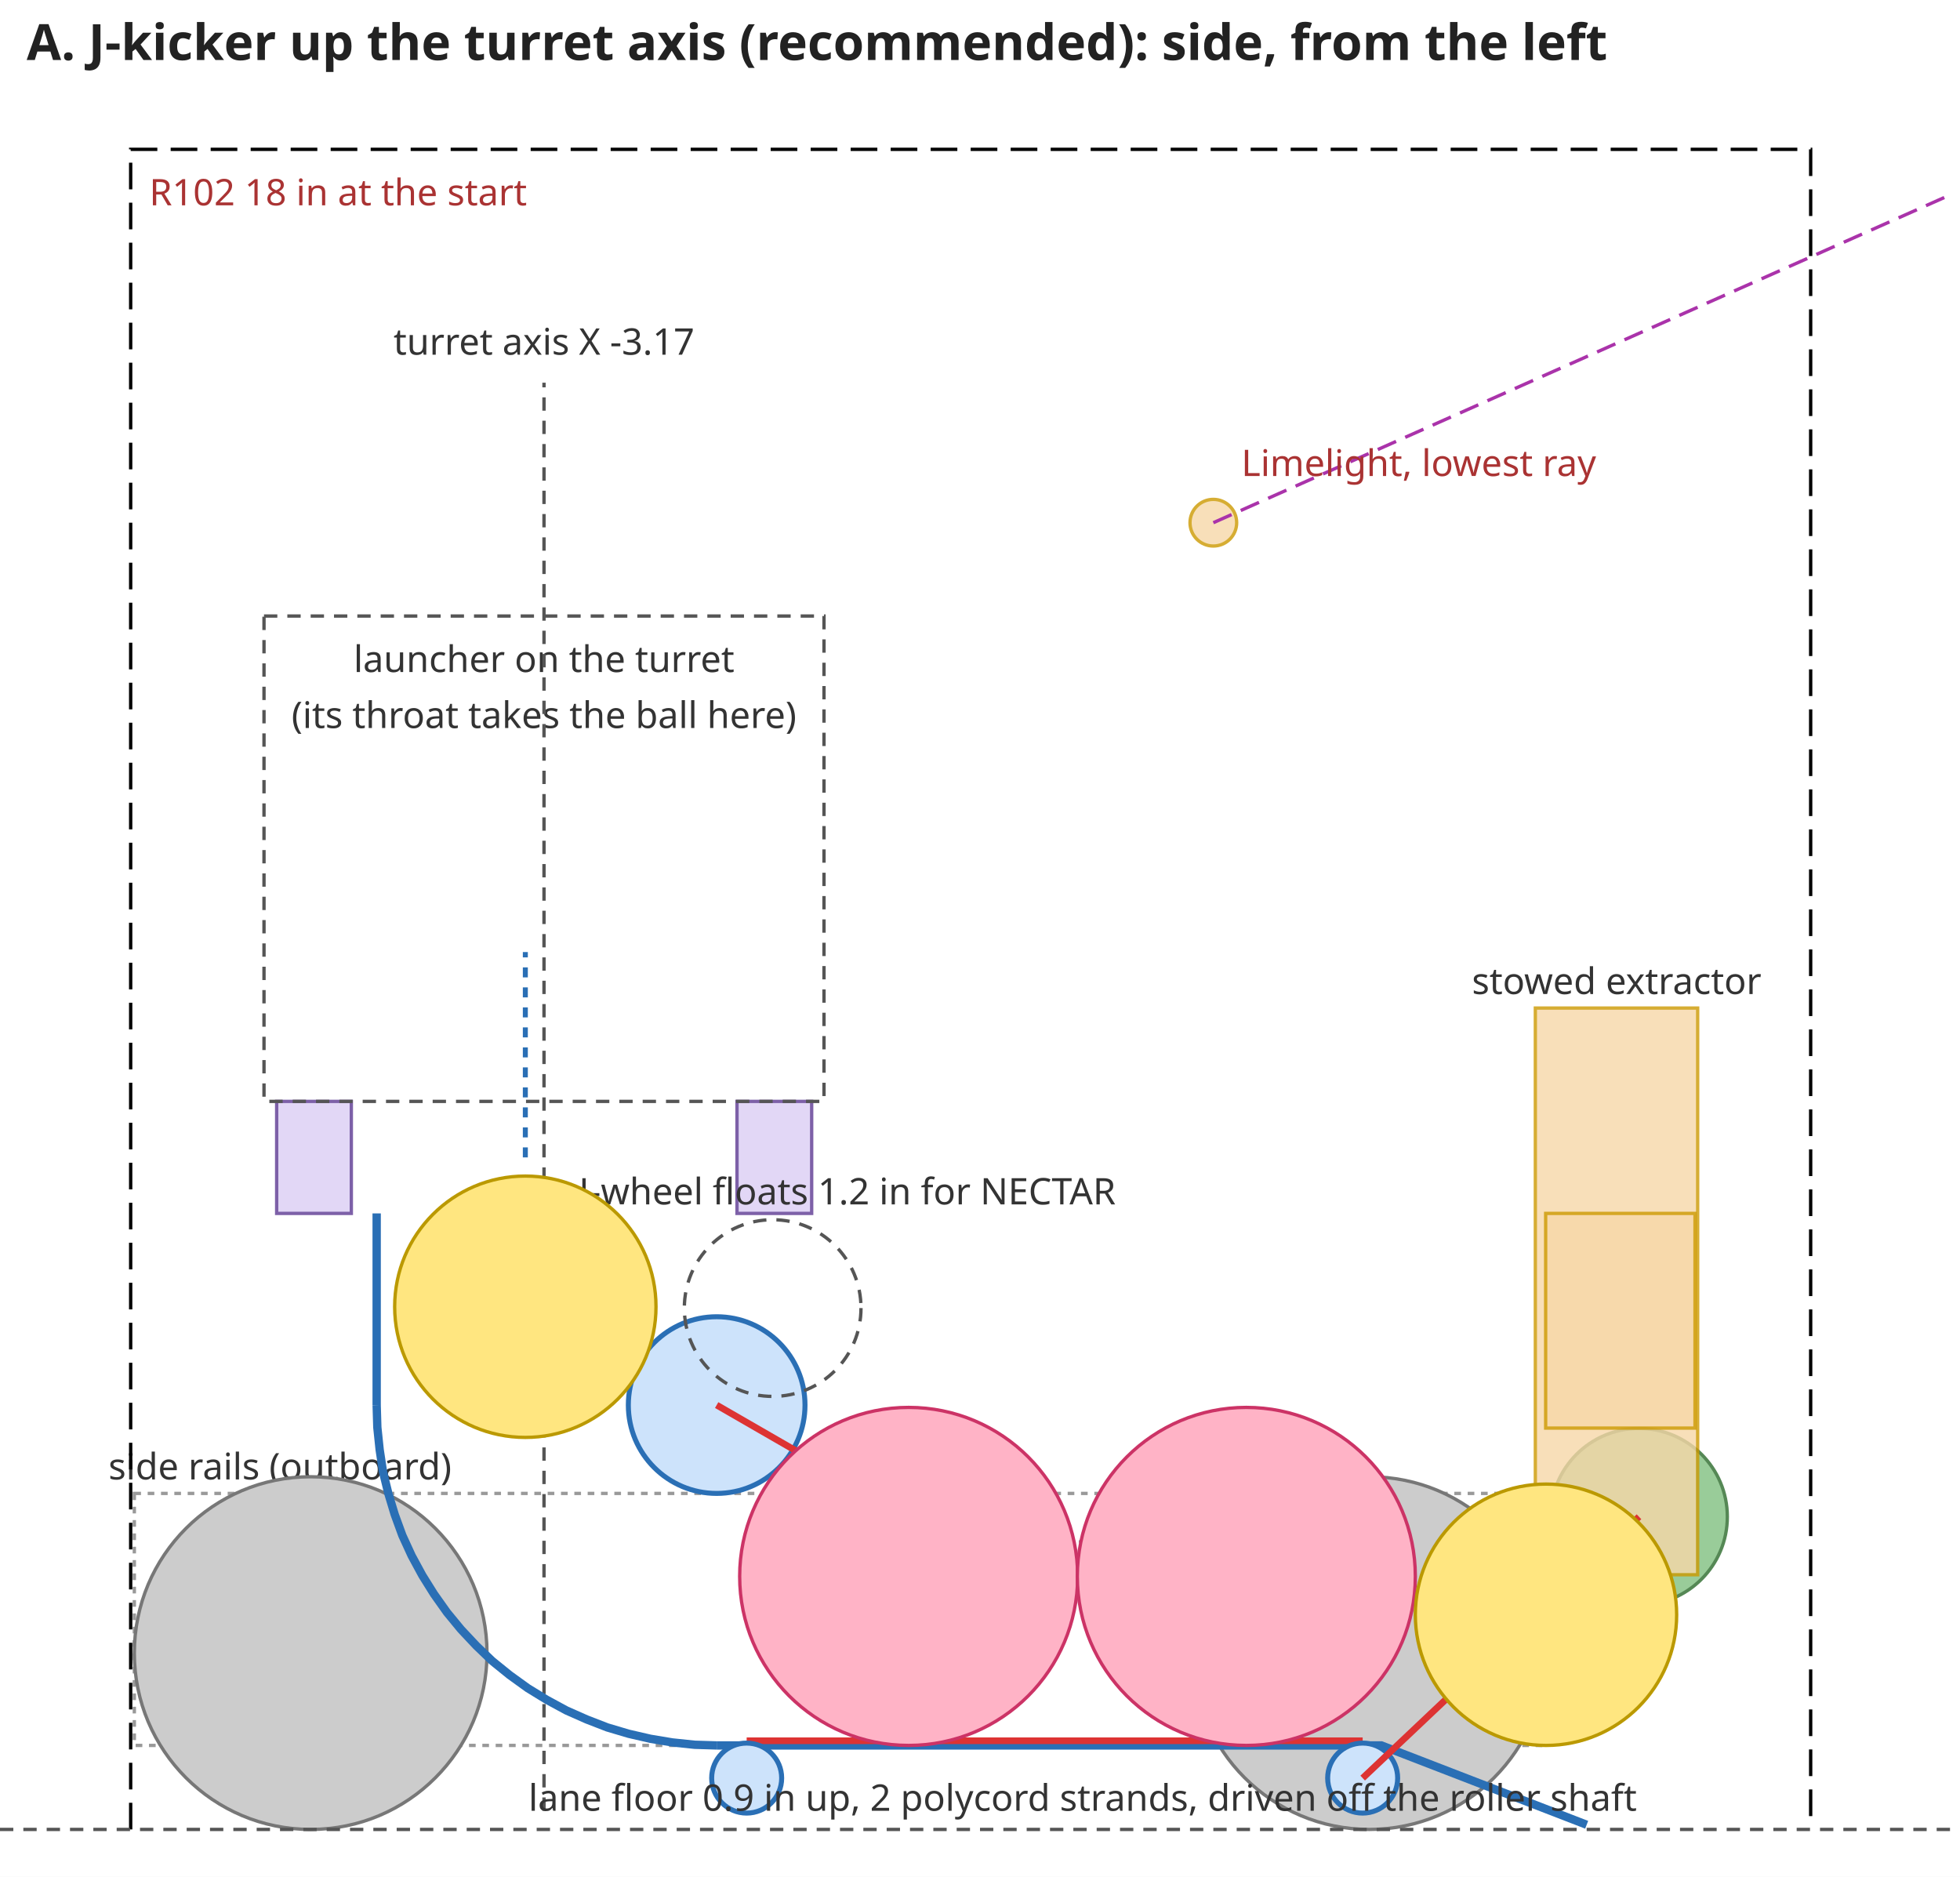
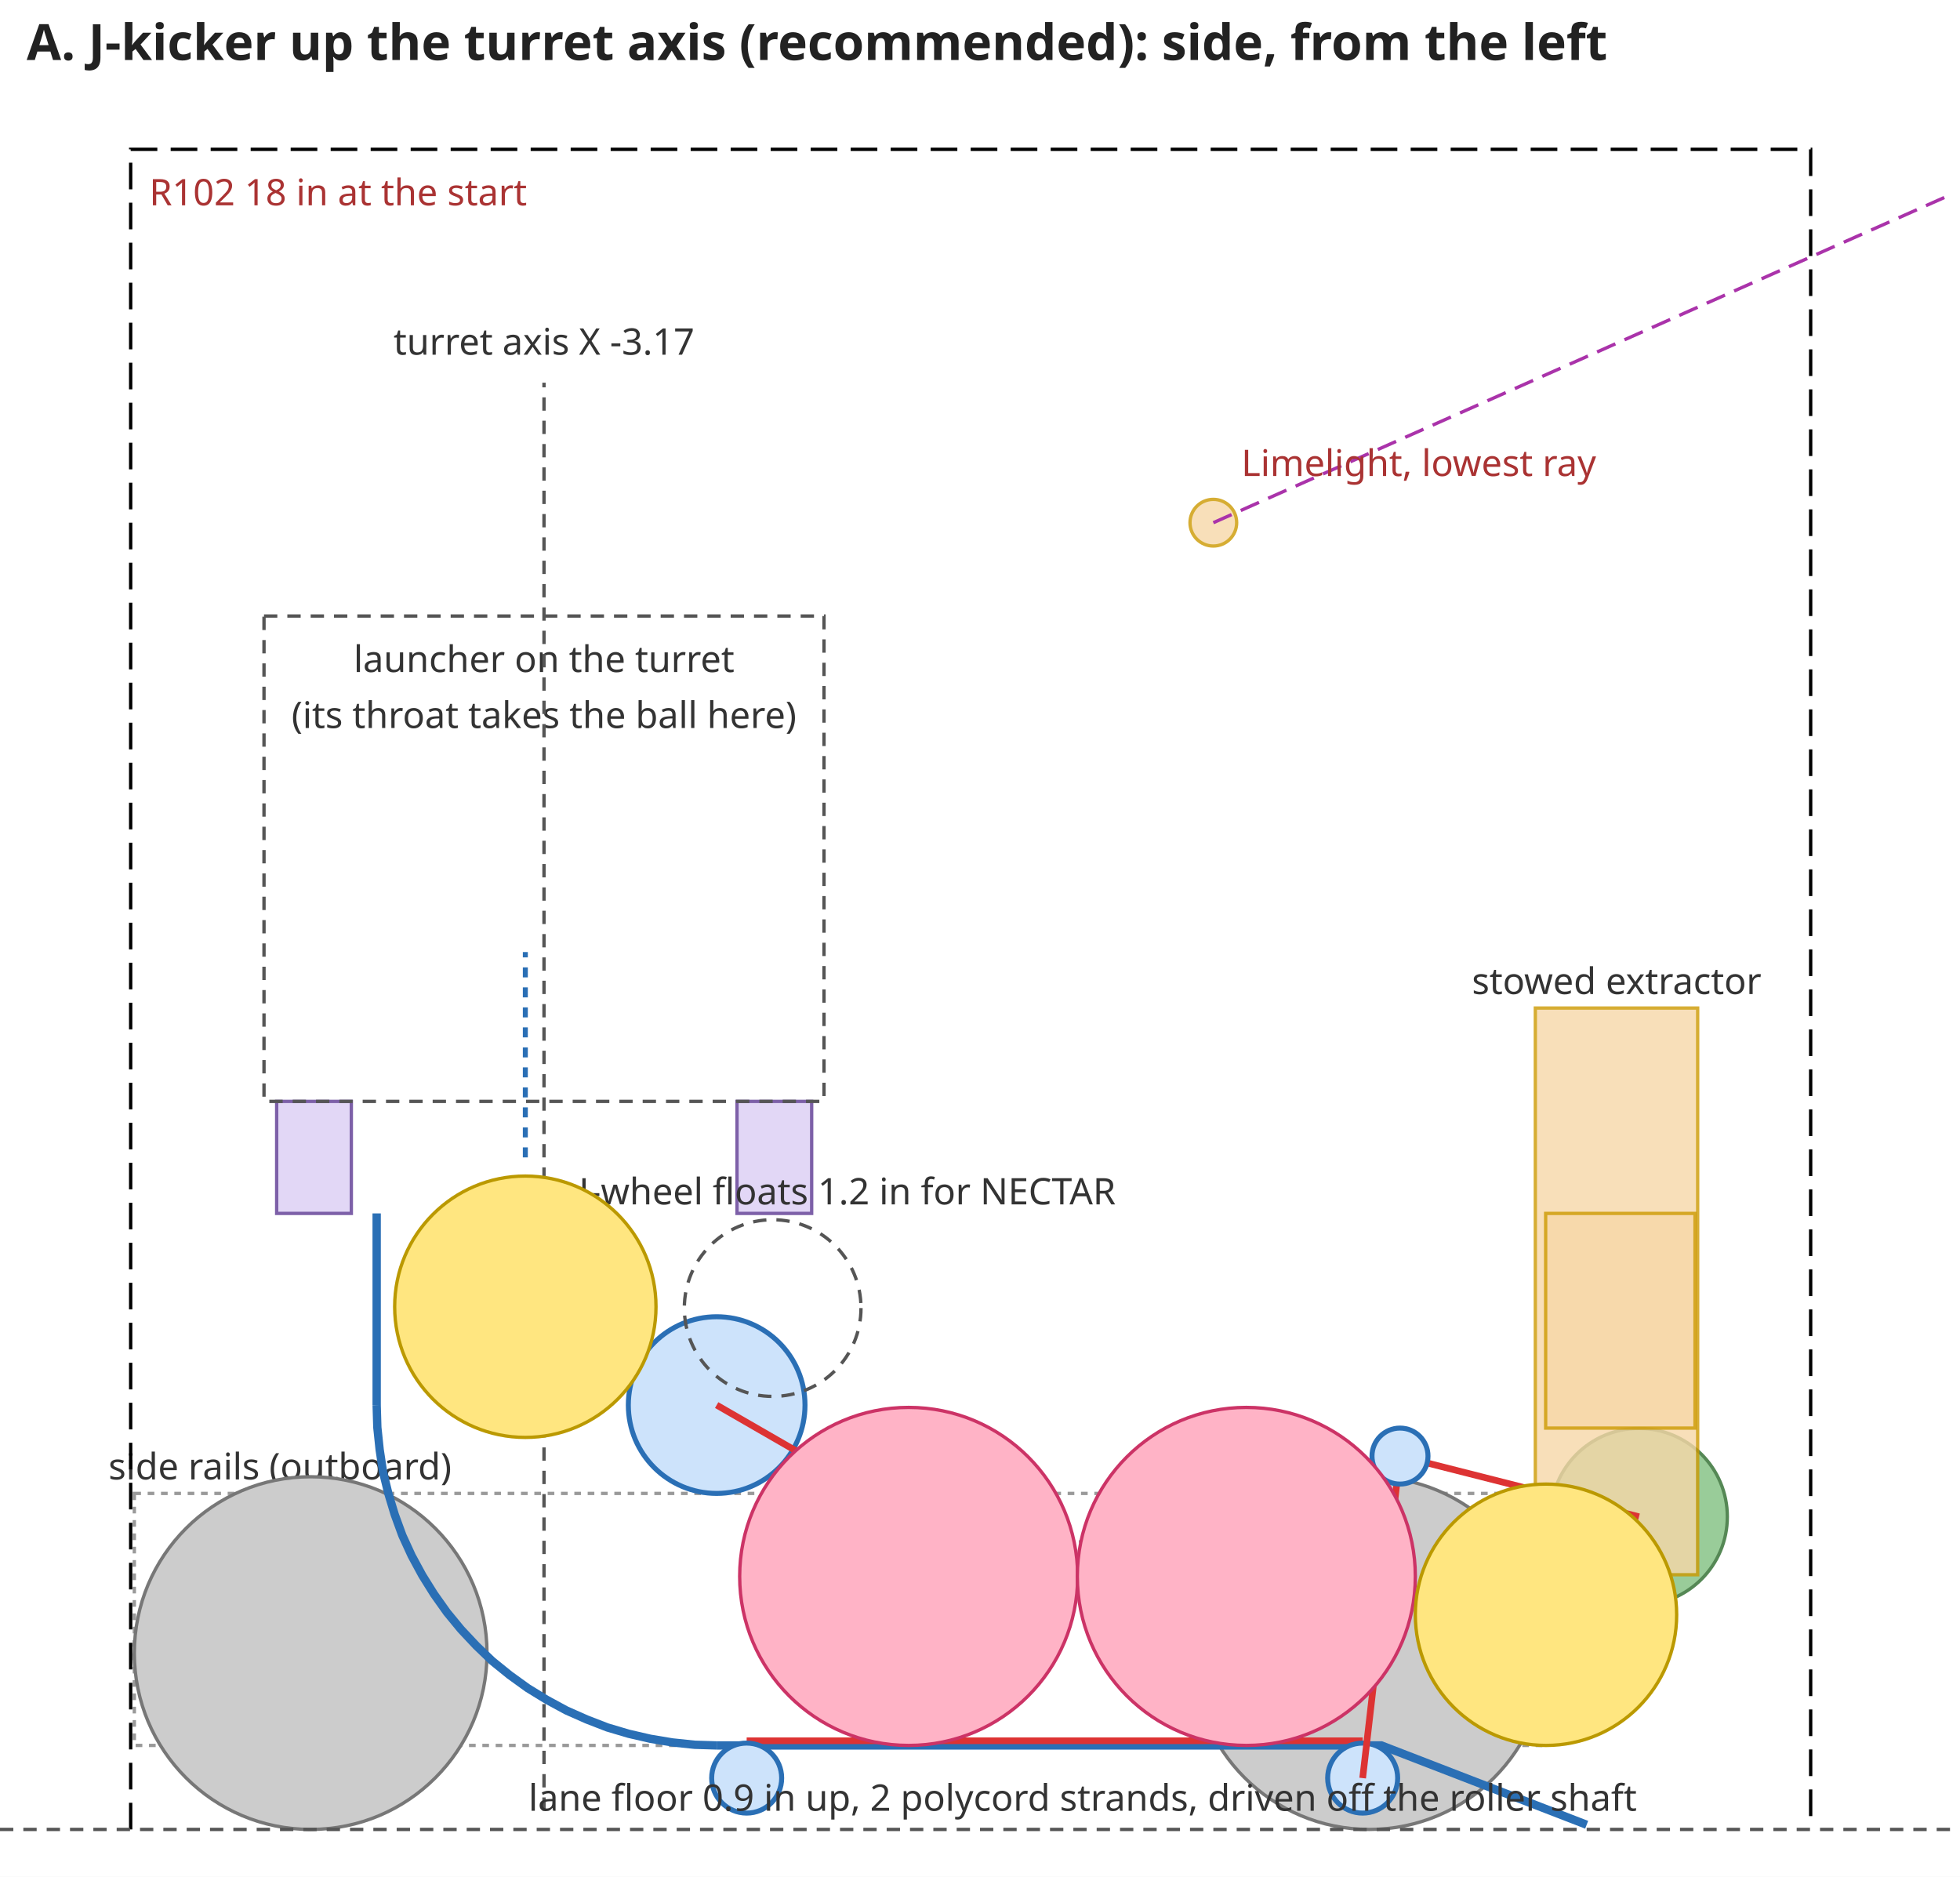
<svg xmlns="http://www.w3.org/2000/svg" width="588" height="563" viewBox="0 0 588 563">
  <rect width="100%" height="100%" fill="#fff" />
  <style>
.t{font:600 15px sans-serif;fill:#222}.l{font:11px sans-serif;fill:#333;text-anchor:middle}
.n{font:11px sans-serif;fill:#a33;text-anchor:start}
.body{fill:#eee;stroke:#999}.rail{fill:none;stroke:#999;stroke-dasharray:2 2}.wheel{fill:#ccc;stroke:#777}.roll{fill:#9c9;stroke:#585}
.taken{fill:#f6d7a7;stroke:#c90;opacity:.8}.new{fill:#cde3fb;stroke:#2a6fb5;stroke-width:1.5}
.lane{fill:none;stroke:#2a6fb5;stroke-width:2.5}.belt{fill:none;stroke:#d33;stroke-width:2}
.thin{fill:none;stroke:#555;stroke-dasharray:4 3}.fov{fill:none;stroke:#a3a;stroke-dasharray:6 3}
.pol{fill:#ffe680;stroke:#b90}.nec{fill:#ffb3c6;stroke:#c36}.tur{fill:#ddd0f5;stroke:#649;opacity:.85}
.path{fill:none;stroke:#2a6fb5;stroke-width:1.5;stroke-dasharray:3 3}.env{fill:none;stroke:#000;stroke-dasharray:8 4}
</style>
  <text x="8" y="18" class="t">A. J-kicker up the turret axis (recommended): side, from the left</text>
  <rect x="40.3" y="448.0" width="423.4" height="75.6" class="rail" />
  <text x="84.0" y="443.8" class="l">side rails (outboard)</text>
  <circle cx="410.8" cy="495.9" r="52.9" class="wheel" />
  <circle cx="93.2" cy="495.9" r="52.9" class="wheel" />
  <circle cx="491.7" cy="455.0" r="26.5" class="roll" />
  <rect x="460.6" y="302.4" width="48.7" height="170.0" class="taken" />
  <text x="485.0" y="298.2" class="l">stowed extractor</text>
  <rect x="463.7" y="364.0" width="44.8" height="64.4" class="taken" />
  <polyline points="39.2,548.8 39.2,44.8 543.2,44.8 543.2,548.8" class="env" />
  <text x="44.8" y="61.6" class="n">R102 18 in at the start</text>
  <circle cx="364.0" cy="156.8" r="7.0" class="taken" />
  <polyline points="364.0,156.8 585.2,58.4" class="fov" />
  <text x="372.4" y="142.8" class="n">Limelight, lowest ray</text>
  <polyline points="0.0,548.8 588.0,548.8" class="thin" />
  <rect x="83.0" y="330.4" width="22.4" height="33.6" class="tur" />
  <rect x="221.1" y="330.4" width="22.4" height="33.6" class="tur" />
  <rect x="79.2" y="184.8" width="168.0" height="145.6" class="thin" />
  <text x="163.2" y="201.6" class="l">launcher on the turret</text>
  <text x="163.2" y="218.4" class="l">(its throat takes the ball here)</text>
  <polyline points="163.2,543.2 163.2,114.8" class="thin" />
  <text x="163.2" y="106.4" class="l">turret axis X -3.17</text>
  <polyline points="476.0,547.4 414.4,523.6 215.0,523.6" class="lane" />
  <polyline points="408.8,522.2 224.0,522.2" class="belt" />
  <circle cx="408.8" cy="533.4" r="10.5" class="new" />
  <circle cx="224.0" cy="533.4" r="10.5" class="new" />
-   <polyline points="491.7,455.0 408.8,533.4" class="belt" />
+   <polyline points="491.7,455.0 420.0,436.8" class="belt" />
+   <polyline points="420.0,436.8 408.8,533.4" class="belt" />
+   <circle cx="420.0" cy="436.8" r="8.4" class="new" />
  <text x="324.8" y="543.2" class="l">lane floor 0.9 in up, 2 polycord strands, driven off the roller shaft</text>
  <polyline points="113.0,421.5 113.2,428.2 113.9,434.9 114.9,441.5 116.5,448.0 118.4,454.3 120.7,460.6 123.5,466.7 126.7,472.6 130.2,478.2 134.1,483.7 138.3,488.8 142.9,493.7 147.7,498.3 152.9,502.5 158.3,506.4 164.0,509.9 169.9,513.1 176.0,515.8 182.2,518.2 188.6,520.1 195.1,521.6 201.7,522.7 208.4,523.4 215.0,523.6" class="lane" />
  <polyline points="113.0,421.5 113.0,364.0" class="lane" />
  <circle cx="215.0" cy="421.5" r="26.5" class="new" />
  <circle cx="231.8" cy="392.4" r="26.5" class="thin" />
  <polyline points="275.7,456.5 215.0,421.5" class="belt" />
  <circle cx="275.7" cy="456.5" r="8.4" class="new" />
  <text x="320.5" y="466.3" class="l">arm pivot + J motor</text>
  <text x="254.2" y="361.3" class="l">J-wheel floats 1.2 in for NECTAR</text>
  <circle cx="157.6" cy="392.0" r="39.2" class="pol" />
  <polyline points="157.6,347.2 157.6,285.6" class="path" />
  <circle cx="272.6" cy="472.9" r="50.7" class="nec" />
  <circle cx="373.9" cy="472.9" r="50.7" class="nec" />
  <circle cx="463.8" cy="484.4" r="39.2" class="pol" />
</svg>
